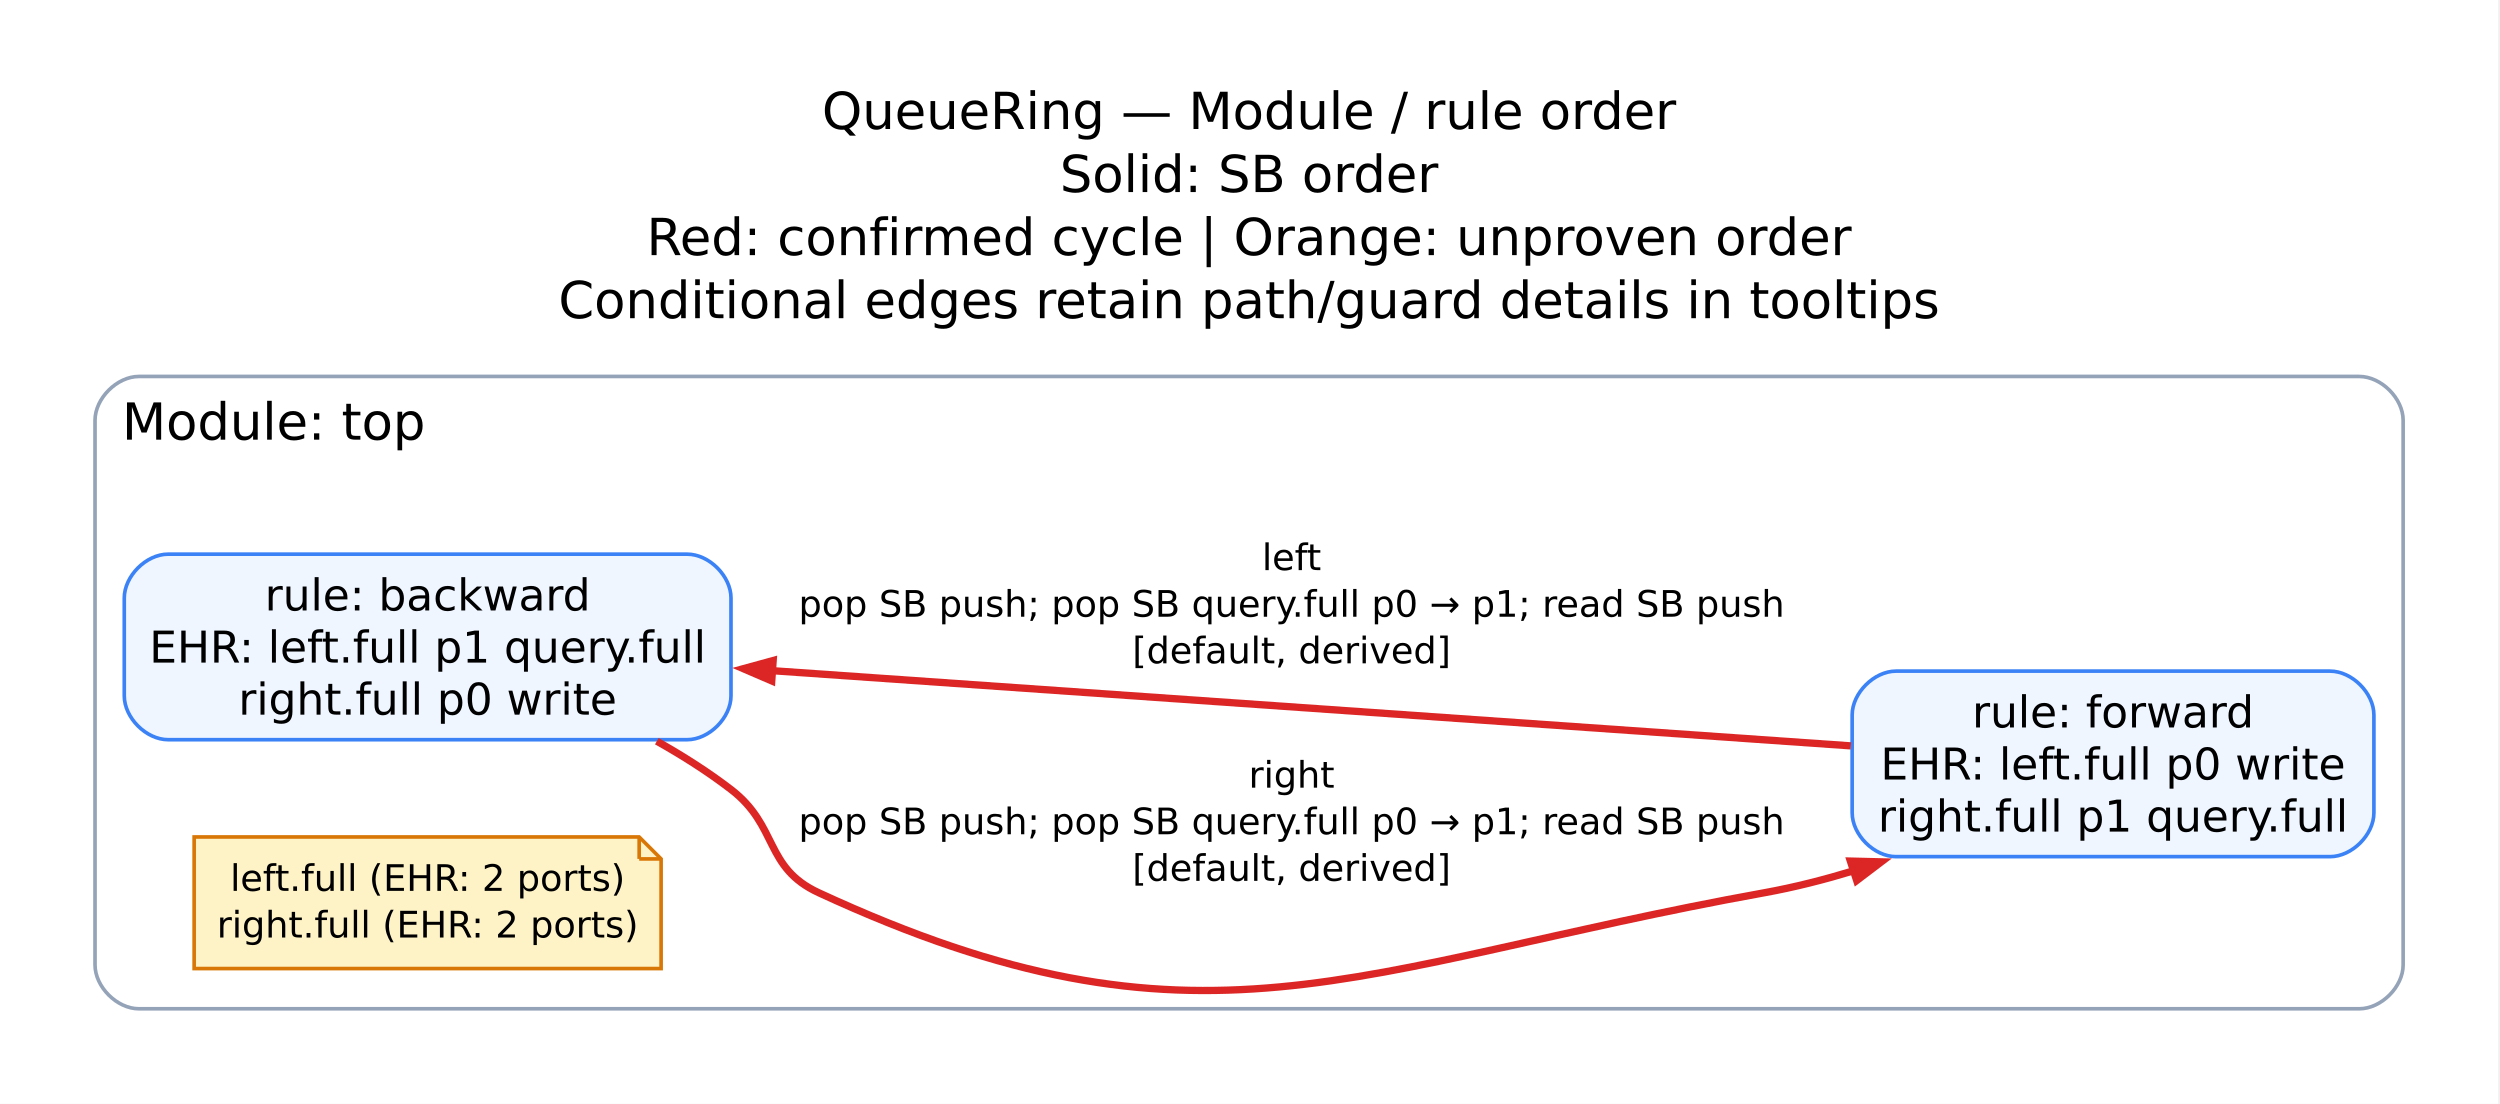
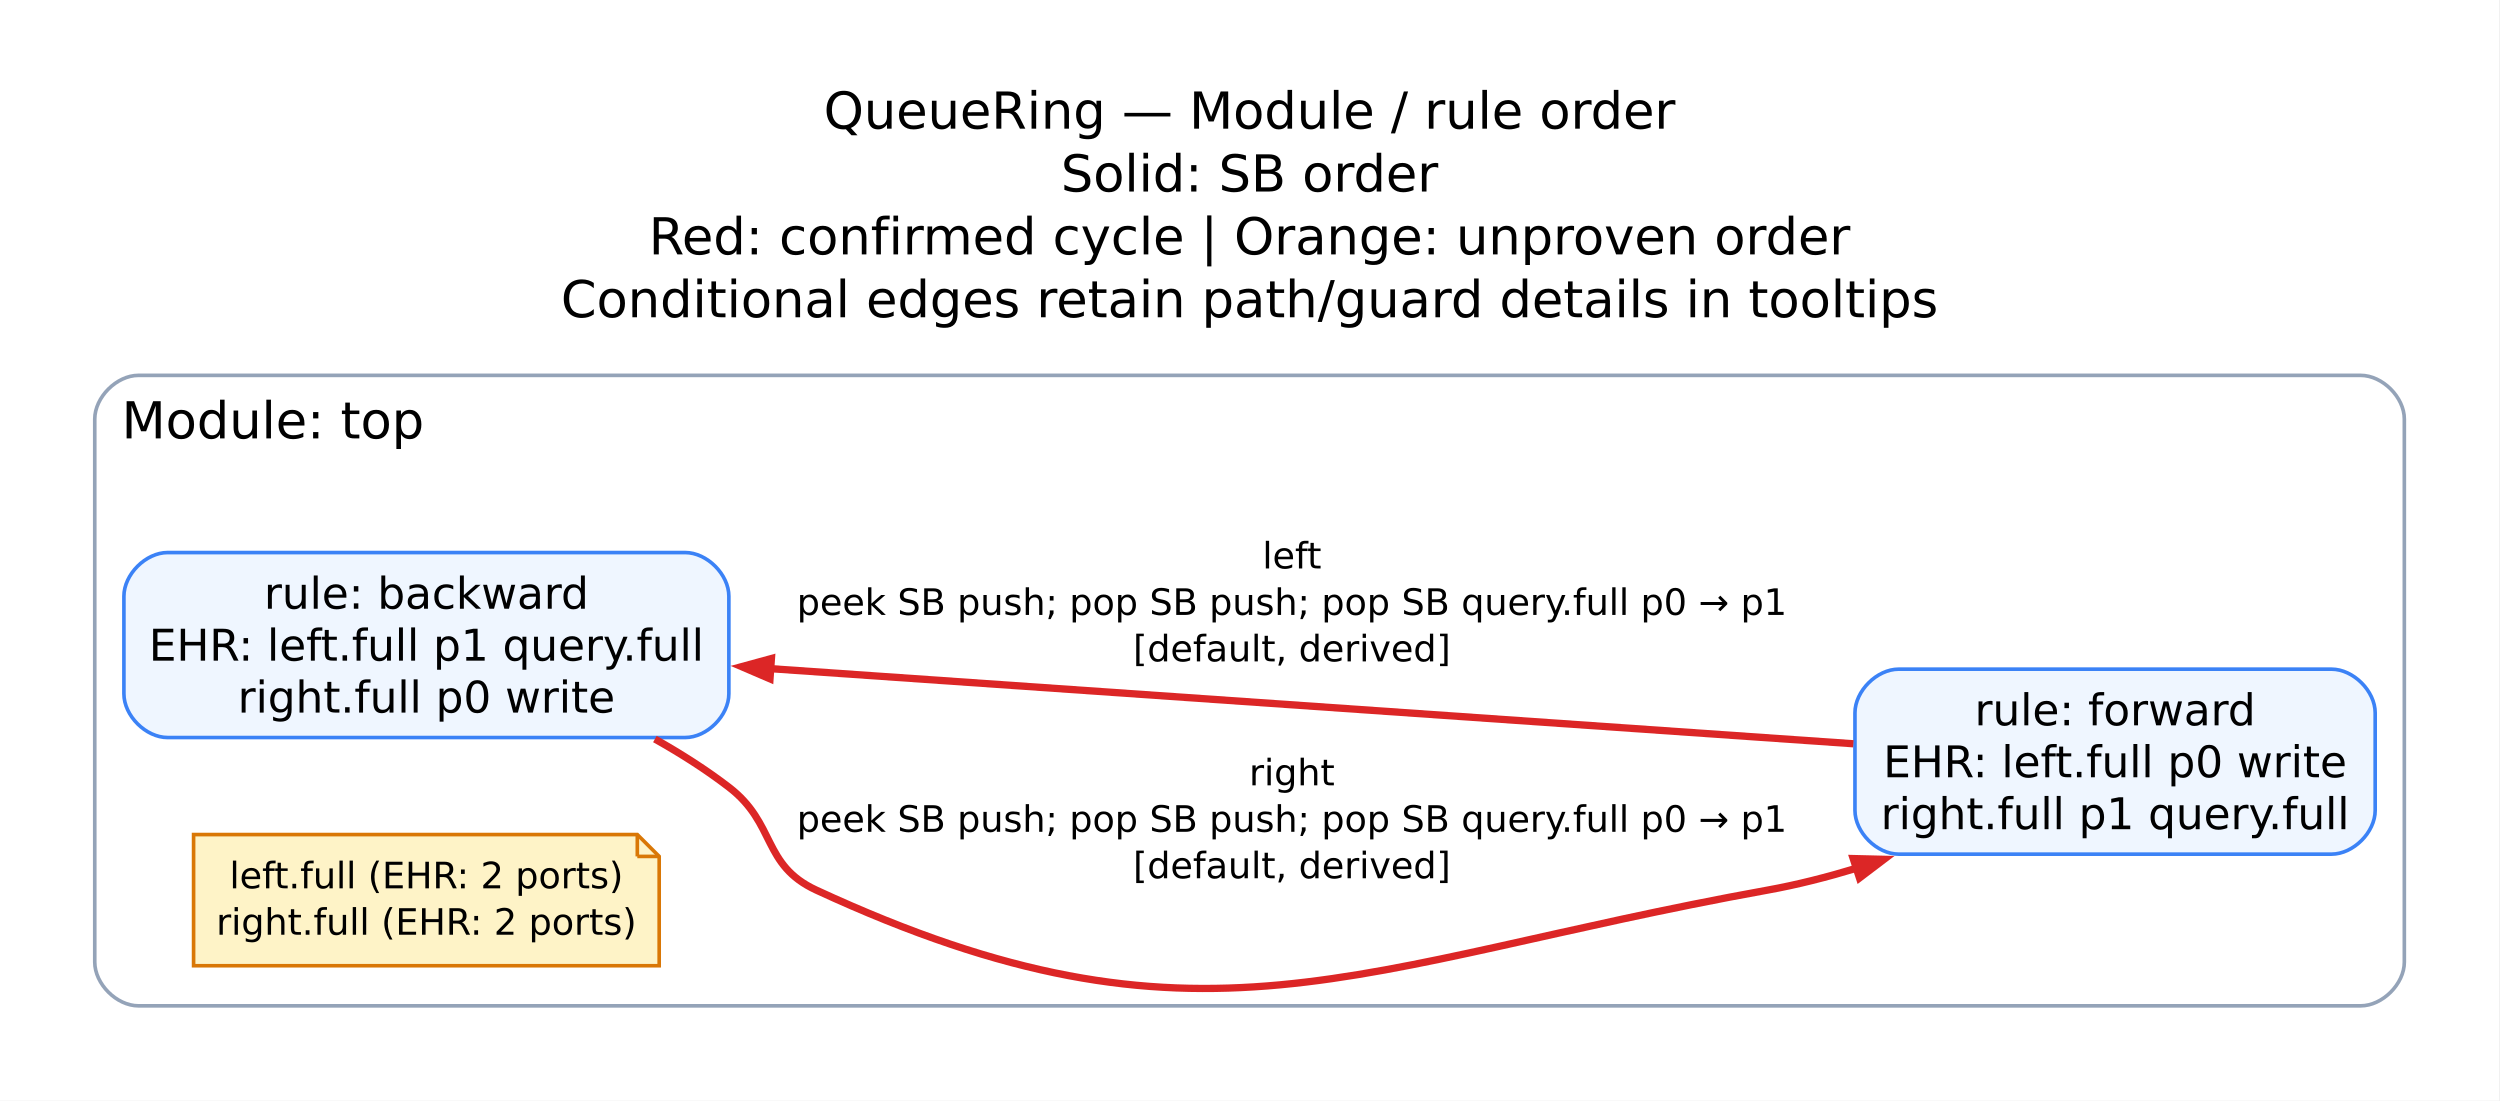
- <svg xmlns="http://www.w3.org/2000/svg" xmlns:xlink="http://www.w3.org/1999/xlink" width="684pt" height="302pt" viewBox="0.00 0.00 684.00 302.00">
+ <svg xmlns="http://www.w3.org/2000/svg" xmlns:xlink="http://www.w3.org/1999/xlink" width="686pt" height="302pt" viewBox="0.00 0.00 686.00 302.00">
  <g id="graph0" class="graph" transform="scale(1 1) rotate(0) translate(18 284)">
-     <polygon fill="white" stroke="none" points="-18,18 -18,-284 665.5,-284 665.5,18 -18,18" />
-     <text xml:space="preserve" text-anchor="middle" x="323.75" y="-248.7" font-family="DejaVu Sans" font-size="14.00">QueueRing — Module / rule order</text>
-     <text xml:space="preserve" text-anchor="middle" x="323.75" y="-231.45" font-family="DejaVu Sans" font-size="14.00">Solid: SB order</text>
-     <text xml:space="preserve" text-anchor="middle" x="323.75" y="-214.2" font-family="DejaVu Sans" font-size="14.00">Red: confirmed cycle | Orange: unproven order</text>
-     <text xml:space="preserve" text-anchor="middle" x="323.75" y="-196.95" font-family="DejaVu Sans" font-size="14.00">Conditional edges retain path/guard details in tooltips</text>
+     <polygon fill="white" stroke="none" points="-18,18 -18,-284 667.75,-284 667.75,18 -18,18" />
+     <text xml:space="preserve" text-anchor="middle" x="324.88" y="-248.7" font-family="DejaVu Sans" font-size="14.00">QueueRing — Module / rule order</text>
+     <text xml:space="preserve" text-anchor="middle" x="324.88" y="-231.45" font-family="DejaVu Sans" font-size="14.00">Solid: SB order</text>
+     <text xml:space="preserve" text-anchor="middle" x="324.88" y="-214.2" font-family="DejaVu Sans" font-size="14.00">Red: confirmed cycle | Orange: unproven order</text>
+     <text xml:space="preserve" text-anchor="middle" x="324.88" y="-196.95" font-family="DejaVu Sans" font-size="14.00">Conditional edges retain path/guard details in tooltips</text>
    <g id="clust1" class="cluster">
-       <path fill="white" stroke="#94a3b8" d="M20,-8C20,-8 627.5,-8 627.5,-8 633.5,-8 639.5,-14 639.5,-20 639.5,-20 639.5,-169 639.5,-169 639.5,-175 633.5,-181 627.5,-181 627.5,-181 20,-181 20,-181 14,-181 8,-175 8,-169 8,-169 8,-20 8,-20 8,-14 14,-8 20,-8" />
+       <path fill="white" stroke="#94a3b8" d="M20,-8C20,-8 629.75,-8 629.75,-8 635.75,-8 641.75,-14 641.75,-20 641.75,-20 641.75,-169 641.75,-169 641.75,-175 635.75,-181 629.75,-181 629.75,-181 20,-181 20,-181 14,-181 8,-175 8,-169 8,-169 8,-20 8,-20 8,-14 14,-8 20,-8" />
      <text xml:space="preserve" text-anchor="middle" x="56.88" y="-163.7" font-family="DejaVu Sans" font-size="14.00">Module: top</text>
    </g>
    <g id="node1" class="node">
      <g id="a_node1">
        <a xlink:title="[{&quot;resource&quot;: &quot;left&quot;, &quot;aspect&quot;: &quot;full&quot;, &quot;port_count&quot;: 2, &quot;bindings&quot;: [{&quot;method&quot;: &quot;Queue:pop&quot;, &quot;port&quot;: 0}, {&quot;method&quot;: &quot;Queue:query.full&quot;, &quot;port&quot;: 1}], &quot;semantics&quot;: &quot;last_effective_prior_port&quot;, &quot;fallback&quot;: &quot;old&quot;, &quot;same_port&quot;: &quot;invisible&quot;, &quot;commit&quot;: &quot;queue.effects&quot;}, {&quot;resource&quot;: &quot;right&quot;, &quot;aspect&quot;: &quot;full&quot;, &quot;port_count&quot;: 2, &quot;bindings&quot;: [{&quot;method&quot;: &quot;Queue:pop&quot;, &quot;port&quot;: 0}, {&quot;method&quot;: &quot;Queue:query.full&quot;, &quot;port&quot;: 1}], &quot;semantics&quot;: &quot;last_effective_prior_port&quot;, &quot;fallback&quot;: &quot;old&quot;, &quot;same_port&quot;: &quot;invisible&quot;, &quot;commit&quot;: &quot;queue.effects&quot;}]">
          <polygon fill="#fef3c7" stroke="#d97706" points="156.88,-55 35.12,-55 35.12,-19 162.88,-19 162.88,-49 156.88,-55" />
          <polyline fill="none" stroke="#d97706" points="156.88,-55 156.88,-49" />
          <polyline fill="none" stroke="#d97706" points="162.88,-49 156.88,-49" />
          <text xml:space="preserve" text-anchor="middle" x="99" y="-40.25" font-family="DejaVu Sans" font-size="10.00">left.full (EHR: 2 ports)</text>
          <text xml:space="preserve" text-anchor="middle" x="99" y="-27.5" font-family="DejaVu Sans" font-size="10.00">right.full (EHR: 2 ports)</text>
        </a>
      </g>
    </g>
    <g id="node2" class="node">
      <g id="a_node2">
        <a xlink:title="top.backward">
          <path fill="#eff6ff" stroke="#3b82f6" d="M170,-132.38C170,-132.38 28,-132.38 28,-132.38 22,-132.38 16,-126.38 16,-120.38 16,-120.38 16,-93.62 16,-93.62 16,-87.62 22,-81.62 28,-81.62 28,-81.62 170,-81.62 170,-81.62 176,-81.62 182,-87.62 182,-93.62 182,-93.62 182,-120.38 182,-120.38 182,-126.38 176,-132.38 170,-132.38" />
          <text xml:space="preserve" text-anchor="middle" x="99" y="-116.97" font-family="DejaVu Sans" font-size="12.00">rule: backward</text>
          <text xml:space="preserve" text-anchor="middle" x="99" y="-102.72" font-family="DejaVu Sans" font-size="12.00">EHR: left.full p1 query.full</text>
          <text xml:space="preserve" text-anchor="middle" x="99" y="-88.47" font-family="DejaVu Sans" font-size="12.00">right.full p0 write</text>
        </a>
      </g>
    </g>
    <g id="node3" class="node">
      <g id="a_node3">
        <a xlink:title="top.forward">
-           <path fill="#eff6ff" stroke="#3b82f6" d="M619.5,-100.38C619.5,-100.38 500.75,-100.38 500.75,-100.38 494.75,-100.38 488.75,-94.38 488.75,-88.38 488.75,-88.38 488.75,-61.62 488.75,-61.62 488.75,-55.62 494.75,-49.62 500.75,-49.62 500.75,-49.62 619.5,-49.62 619.5,-49.62 625.5,-49.62 631.5,-55.62 631.5,-61.62 631.5,-61.62 631.5,-88.38 631.5,-88.38 631.5,-94.38 625.5,-100.38 619.5,-100.38" />
-           <text xml:space="preserve" text-anchor="middle" x="560.12" y="-84.97" font-family="DejaVu Sans" font-size="12.00">rule: forward</text>
-           <text xml:space="preserve" text-anchor="middle" x="560.12" y="-70.72" font-family="DejaVu Sans" font-size="12.00">EHR: left.full p0 write</text>
-           <text xml:space="preserve" text-anchor="middle" x="560.12" y="-56.48" font-family="DejaVu Sans" font-size="12.00">right.full p1 query.full</text>
+           <path fill="#eff6ff" stroke="#3b82f6" d="M621.75,-100.38C621.75,-100.38 503,-100.38 503,-100.38 497,-100.38 491,-94.38 491,-88.38 491,-88.38 491,-61.62 491,-61.62 491,-55.62 497,-49.62 503,-49.62 503,-49.62 621.75,-49.62 621.75,-49.62 627.75,-49.62 633.75,-55.62 633.75,-61.62 633.75,-61.62 633.75,-88.38 633.75,-88.38 633.75,-94.38 627.75,-100.38 621.75,-100.38" />
+           <text xml:space="preserve" text-anchor="middle" x="562.38" y="-84.97" font-family="DejaVu Sans" font-size="12.00">rule: forward</text>
+           <text xml:space="preserve" text-anchor="middle" x="562.38" y="-70.72" font-family="DejaVu Sans" font-size="12.00">EHR: left.full p0 write</text>
+           <text xml:space="preserve" text-anchor="middle" x="562.38" y="-56.48" font-family="DejaVu Sans" font-size="12.00">right.full p1 query.full</text>
        </a>
      </g>
    </g>
    <g id="edge1" class="edge">
      <g id="a_edge1">
-         <a xlink:title="[{&quot;source&quot;: &quot;top.backward&quot;, &quot;target&quot;: &quot;top.forward&quot;, &quot;kind&quot;: &quot;method.order&quot;, &quot;resource&quot;: &quot;right&quot;, &quot;condition&quot;: true, &quot;operations&quot;: [&quot;write&quot;, &quot;query.full&quot;], &quot;locations&quot;: [{&quot;column&quot;: 16, &quot;file&quot;: &quot;/home/lc/tmp/pycircuit/examples/dependency_cycles.py&quot;, &quot;line&quot;: 54}, {&quot;column&quot;: 9, &quot;file&quot;: &quot;/home/lc/tmp/pycircuit/examples/dependency_cycles.py&quot;, &quot;line&quot;: 50}], &quot;via&quot;: null, &quot;source_access&quot;: &quot;0658e86c4673261a&quot;, &quot;target_access&quot;: &quot;67a4fc0351821fcd&quot;, &quot;relation&quot;: &quot;SB&quot;, &quot;contract&quot;: &quot;Queue&quot;, &quot;interfaces&quot;: [&quot;pop&quot;, &quot;query.full&quot;], &quot;provenance&quot;: [{&quot;before&quot;: &quot;Queue:pop&quot;, &quot;after&quot;: &quot;Queue:query.full&quot;, &quot;relation&quot;: &quot;SB&quot;, &quot;source&quot;: &quot;derived&quot;, &quot;origin&quot;: &quot;EHR prior-port visibility&quot;, &quot;ports&quot;: [0, 1], &quot;provenance&quot;: [{&quot;before&quot;: &quot;pop&quot;, &quot;after&quot;: &quot;query.full&quot;, &quot;relation&quot;: &quot;SB&quot;, &quot;source&quot;: &quot;derived&quot;, &quot;origin&quot;: &quot;EHR full prior-port visibility&quot;}]}]}, {&quot;source&quot;: &quot;top.backward&quot;, &quot;target&quot;: &quot;top.forward&quot;, &quot;kind&quot;: &quot;method.order&quot;, &quot;resource&quot;: &quot;right&quot;, &quot;condition&quot;: true, &quot;operations&quot;: [&quot;pop&quot;, &quot;push&quot;], &quot;locations&quot;: [{&quot;column&quot;: 16, &quot;file&quot;: &quot;/home/lc/tmp/pycircuit/examples/dependency_cycles.py&quot;, &quot;line&quot;: 54}, {&quot;column&quot;: 9, &quot;file&quot;: &quot;/home/lc/tmp/pycircuit/examples/dependency_cycles.py&quot;, &quot;line&quot;: 50}], &quot;via&quot;: null, &quot;source_access&quot;: &quot;080afd95649f4220&quot;, &quot;target_access&quot;: &quot;a8faf7769b4029ce&quot;, &quot;relation&quot;: &quot;SB&quot;, &quot;contract&quot;: &quot;Queue&quot;, &quot;interfaces&quot;: [&quot;pop&quot;, &quot;push&quot;], &quot;provenance&quot;: [{&quot;before&quot;: &quot;pop&quot;, &quot;after&quot;: &quot;query.full&quot;, &quot;relation&quot;: &quot;SB&quot;, &quot;source&quot;: &quot;derived&quot;, &quot;origin&quot;: &quot;EHR full prior-port visibility&quot;}, {&quot;before&quot;: &quot;query.full&quot;, &quot;after&quot;: &quot;push&quot;, &quot;relation&quot;: &quot;SB&quot;, &quot;source&quot;: &quot;derived&quot;, &quot;origin&quot;: &quot;push guard calls query.full&quot;}]}, {&quot;source&quot;: &quot;top.backward&quot;, &quot;target&quot;: &quot;top.forward&quot;, &quot;kind&quot;: &quot;method.order&quot;, &quot;resource&quot;: &quot;right&quot;, &quot;condition&quot;: true, &quot;operations&quot;: [&quot;read&quot;, &quot;push&quot;], &quot;locations&quot;: [{&quot;column&quot;: 16, &quot;file&quot;: &quot;/home/lc/tmp/pycircuit/examples/dependency_cycles.py&quot;, &quot;line&quot;: 54}, {&quot;column&quot;: 9, &quot;file&quot;: &quot;/home/lc/tmp/pycircuit/examples/dependency_cycles.py&quot;, &quot;line&quot;: 50}], &quot;via&quot;: null, &quot;source_access&quot;: &quot;8c012a2a1c5773eb&quot;, &quot;target_access&quot;: &quot;a8faf7769b4029ce&quot;, &quot;relation&quot;: &quot;SB&quot;, &quot;contract&quot;: &quot;Queue&quot;, &quot;interfaces&quot;: [&quot;read&quot;, &quot;push&quot;], &quot;provenance&quot;: [{&quot;after&quot;: &quot;revise&quot;, &quot;before&quot;: &quot;read&quot;, &quot;origin&quot;: &quot;Pipeline FIFO&quot;, &quot;relation&quot;: &quot;SB&quot;, &quot;source&quot;: &quot;default&quot;}, {&quot;after&quot;: &quot;pop&quot;, &quot;before&quot;: &quot;revise&quot;, &quot;origin&quot;: &quot;Pipeline FIFO&quot;, &quot;relation&quot;: &quot;SB&quot;, &quot;source&quot;: &quot;default&quot;}, {&quot;before&quot;: &quot;pop&quot;, &quot;after&quot;: &quot;query.full&quot;, &quot;relation&quot;: &quot;SB&quot;, &quot;source&quot;: &quot;derived&quot;, &quot;origin&quot;: &quot;EHR full prior-port visibility&quot;}, {&quot;before&quot;: &quot;query.full&quot;, &quot;after&quot;: &quot;push&quot;, &quot;relation&quot;: &quot;SB&quot;, &quot;source&quot;: &quot;derived&quot;, &quot;origin&quot;: &quot;push guard calls query.full&quot;}]}]">
-           <path fill="none" stroke="#dc2626" stroke-width="2" d="M161.7,-81.21C168.81,-77.22 175.75,-72.8 182,-68 195.06,-57.96 191.05,-46.67 206,-39.75 310.37,8.53 351.58,-19.31 464.75,-39.75 472.86,-41.21 481.18,-43.33 489.36,-45.82" />
-           <polygon fill="#dc2626" stroke="#dc2626" stroke-width="2" points="488.26,-48.41 496.74,-48.2 489.99,-43.08 488.26,-48.41" />
+         <a xlink:title="[{&quot;source&quot;: &quot;top.backward&quot;, &quot;target&quot;: &quot;top.forward&quot;, &quot;kind&quot;: &quot;method.order&quot;, &quot;resource&quot;: &quot;right&quot;, &quot;condition&quot;: true, &quot;operations&quot;: [&quot;pop&quot;, &quot;push&quot;], &quot;locations&quot;: [{&quot;column&quot;: 16, &quot;file&quot;: &quot;/home/lc/tmp/pycircuit/examples/dependency_cycles.py&quot;, &quot;line&quot;: 54}, {&quot;column&quot;: 9, &quot;file&quot;: &quot;/home/lc/tmp/pycircuit/examples/dependency_cycles.py&quot;, &quot;line&quot;: 50}], &quot;via&quot;: null, &quot;source_access&quot;: &quot;1b1d14f7dff177fb&quot;, &quot;target_access&quot;: &quot;20338af1cc724f72&quot;, &quot;relation&quot;: &quot;SB&quot;, &quot;contract&quot;: &quot;Queue&quot;, &quot;interfaces&quot;: [&quot;pop&quot;, &quot;push&quot;], &quot;provenance&quot;: [{&quot;before&quot;: &quot;pop&quot;, &quot;after&quot;: &quot;query.full&quot;, &quot;relation&quot;: &quot;SB&quot;, &quot;source&quot;: &quot;derived&quot;, &quot;origin&quot;: &quot;EHR full prior-port visibility&quot;}, {&quot;before&quot;: &quot;query.full&quot;, &quot;after&quot;: &quot;push&quot;, &quot;relation&quot;: &quot;SB&quot;, &quot;source&quot;: &quot;derived&quot;, &quot;origin&quot;: &quot;push guard calls query.full&quot;}]}, {&quot;source&quot;: &quot;top.backward&quot;, &quot;target&quot;: &quot;top.forward&quot;, &quot;kind&quot;: &quot;method.order&quot;, &quot;resource&quot;: &quot;right&quot;, &quot;condition&quot;: true, &quot;operations&quot;: [&quot;write&quot;, &quot;query.full&quot;], &quot;locations&quot;: [{&quot;column&quot;: 16, &quot;file&quot;: &quot;/home/lc/tmp/pycircuit/examples/dependency_cycles.py&quot;, &quot;line&quot;: 54}, {&quot;column&quot;: 9, &quot;file&quot;: &quot;/home/lc/tmp/pycircuit/examples/dependency_cycles.py&quot;, &quot;line&quot;: 50}], &quot;via&quot;: null, &quot;source_access&quot;: &quot;a34d44194f0d2836&quot;, &quot;target_access&quot;: &quot;27021c3508486be4&quot;, &quot;relation&quot;: &quot;SB&quot;, &quot;contract&quot;: &quot;Queue&quot;, &quot;interfaces&quot;: [&quot;pop&quot;, &quot;query.full&quot;], &quot;provenance&quot;: [{&quot;before&quot;: &quot;Queue:pop&quot;, &quot;after&quot;: &quot;Queue:query.full&quot;, &quot;relation&quot;: &quot;SB&quot;, &quot;source&quot;: &quot;derived&quot;, &quot;origin&quot;: &quot;EHR prior-port visibility&quot;, &quot;ports&quot;: [0, 1], &quot;provenance&quot;: [{&quot;before&quot;: &quot;pop&quot;, &quot;after&quot;: &quot;query.full&quot;, &quot;relation&quot;: &quot;SB&quot;, &quot;source&quot;: &quot;derived&quot;, &quot;origin&quot;: &quot;EHR full prior-port visibility&quot;}]}]}, {&quot;source&quot;: &quot;top.backward&quot;, &quot;target&quot;: &quot;top.forward&quot;, &quot;kind&quot;: &quot;method.order&quot;, &quot;resource&quot;: &quot;right&quot;, &quot;condition&quot;: true, &quot;operations&quot;: [&quot;read&quot;, &quot;push&quot;], &quot;locations&quot;: [{&quot;column&quot;: 16, &quot;file&quot;: &quot;/home/lc/tmp/pycircuit/examples/dependency_cycles.py&quot;, &quot;line&quot;: 54}, {&quot;column&quot;: 9, &quot;file&quot;: &quot;/home/lc/tmp/pycircuit/examples/dependency_cycles.py&quot;, &quot;line&quot;: 50}], &quot;via&quot;: null, &quot;source_access&quot;: &quot;ab27ec007a2a04c3&quot;, &quot;target_access&quot;: &quot;20338af1cc724f72&quot;, &quot;relation&quot;: &quot;SB&quot;, &quot;contract&quot;: &quot;Queue&quot;, &quot;interfaces&quot;: [&quot;peek&quot;, &quot;push&quot;], &quot;provenance&quot;: [{&quot;after&quot;: &quot;pop&quot;, &quot;before&quot;: &quot;peek&quot;, &quot;origin&quot;: &quot;Pipeline FIFO&quot;, &quot;relation&quot;: &quot;SB&quot;, &quot;source&quot;: &quot;default&quot;}, {&quot;before&quot;: &quot;pop&quot;, &quot;after&quot;: &quot;query.full&quot;, &quot;relation&quot;: &quot;SB&quot;, &quot;source&quot;: &quot;derived&quot;, &quot;origin&quot;: &quot;EHR full prior-port visibility&quot;}, {&quot;before&quot;: &quot;query.full&quot;, &quot;after&quot;: &quot;push&quot;, &quot;relation&quot;: &quot;SB&quot;, &quot;source&quot;: &quot;derived&quot;, &quot;origin&quot;: &quot;push guard calls query.full&quot;}]}]">
+           <path fill="none" stroke="#dc2626" stroke-width="2" d="M161.7,-81.21C168.81,-77.22 175.75,-72.8 182,-68 195.06,-57.96 191.05,-46.67 206,-39.75 311.28,8.95 352.85,-19.13 467,-39.75 475.11,-41.21 483.43,-43.33 491.61,-45.82" />
+           <polygon fill="#dc2626" stroke="#dc2626" stroke-width="2" points="490.51,-48.41 498.99,-48.2 492.24,-43.08 490.51,-48.41" />
        </a>
      </g>
-       <text xml:space="preserve" text-anchor="middle" x="335.38" y="-68.5" font-family="DejaVu Sans" font-size="10.00">right</text>
-       <text xml:space="preserve" text-anchor="middle" x="335.38" y="-55.75" font-family="DejaVu Sans" font-size="10.00">pop SB push; pop SB query.full p0 → p1; read SB push</text>
-       <text xml:space="preserve" text-anchor="middle" x="335.38" y="-43" font-family="DejaVu Sans" font-size="10.00">[default, derived]</text>
+       <text xml:space="preserve" text-anchor="middle" x="336.5" y="-68.5" font-family="DejaVu Sans" font-size="10.00">right</text>
+       <text xml:space="preserve" text-anchor="middle" x="336.5" y="-55.75" font-family="DejaVu Sans" font-size="10.00">peek SB push; pop SB push; pop SB query.full p0 → p1</text>
+       <text xml:space="preserve" text-anchor="middle" x="336.5" y="-43" font-family="DejaVu Sans" font-size="10.00">[default, derived]</text>
    </g>
    <g id="edge2" class="edge">
      <g id="a_edge2">
-         <a xlink:title="[{&quot;source&quot;: &quot;top.forward&quot;, &quot;target&quot;: &quot;top.backward&quot;, &quot;kind&quot;: &quot;method.order&quot;, &quot;resource&quot;: &quot;left&quot;, &quot;condition&quot;: true, &quot;operations&quot;: [&quot;read&quot;, &quot;push&quot;], &quot;locations&quot;: [{&quot;column&quot;: 16, &quot;file&quot;: &quot;/home/lc/tmp/pycircuit/examples/dependency_cycles.py&quot;, &quot;line&quot;: 50}, {&quot;column&quot;: 9, &quot;file&quot;: &quot;/home/lc/tmp/pycircuit/examples/dependency_cycles.py&quot;, &quot;line&quot;: 54}], &quot;via&quot;: null, &quot;source_access&quot;: &quot;492f8b9a5cef545c&quot;, &quot;target_access&quot;: &quot;6420228f6aff3d51&quot;, &quot;relation&quot;: &quot;SB&quot;, &quot;contract&quot;: &quot;Queue&quot;, &quot;interfaces&quot;: [&quot;read&quot;, &quot;push&quot;], &quot;provenance&quot;: [{&quot;after&quot;: &quot;revise&quot;, &quot;before&quot;: &quot;read&quot;, &quot;origin&quot;: &quot;Pipeline FIFO&quot;, &quot;relation&quot;: &quot;SB&quot;, &quot;source&quot;: &quot;default&quot;}, {&quot;after&quot;: &quot;pop&quot;, &quot;before&quot;: &quot;revise&quot;, &quot;origin&quot;: &quot;Pipeline FIFO&quot;, &quot;relation&quot;: &quot;SB&quot;, &quot;source&quot;: &quot;default&quot;}, {&quot;before&quot;: &quot;pop&quot;, &quot;after&quot;: &quot;query.full&quot;, &quot;relation&quot;: &quot;SB&quot;, &quot;source&quot;: &quot;derived&quot;, &quot;origin&quot;: &quot;EHR full prior-port visibility&quot;}, {&quot;before&quot;: &quot;query.full&quot;, &quot;after&quot;: &quot;push&quot;, &quot;relation&quot;: &quot;SB&quot;, &quot;source&quot;: &quot;derived&quot;, &quot;origin&quot;: &quot;push guard calls query.full&quot;}]}, {&quot;source&quot;: &quot;top.forward&quot;, &quot;target&quot;: &quot;top.backward&quot;, &quot;kind&quot;: &quot;method.order&quot;, &quot;resource&quot;: &quot;left&quot;, &quot;condition&quot;: true, &quot;operations&quot;: [&quot;pop&quot;, &quot;push&quot;], &quot;locations&quot;: [{&quot;column&quot;: 16, &quot;file&quot;: &quot;/home/lc/tmp/pycircuit/examples/dependency_cycles.py&quot;, &quot;line&quot;: 50}, {&quot;column&quot;: 9, &quot;file&quot;: &quot;/home/lc/tmp/pycircuit/examples/dependency_cycles.py&quot;, &quot;line&quot;: 54}], &quot;via&quot;: null, &quot;source_access&quot;: &quot;58b56eec82e82596&quot;, &quot;target_access&quot;: &quot;6420228f6aff3d51&quot;, &quot;relation&quot;: &quot;SB&quot;, &quot;contract&quot;: &quot;Queue&quot;, &quot;interfaces&quot;: [&quot;pop&quot;, &quot;push&quot;], &quot;provenance&quot;: [{&quot;before&quot;: &quot;pop&quot;, &quot;after&quot;: &quot;query.full&quot;, &quot;relation&quot;: &quot;SB&quot;, &quot;source&quot;: &quot;derived&quot;, &quot;origin&quot;: &quot;EHR full prior-port visibility&quot;}, {&quot;before&quot;: &quot;query.full&quot;, &quot;after&quot;: &quot;push&quot;, &quot;relation&quot;: &quot;SB&quot;, &quot;source&quot;: &quot;derived&quot;, &quot;origin&quot;: &quot;push guard calls query.full&quot;}]}, {&quot;source&quot;: &quot;top.forward&quot;, &quot;target&quot;: &quot;top.backward&quot;, &quot;kind&quot;: &quot;method.order&quot;, &quot;resource&quot;: &quot;left&quot;, &quot;condition&quot;: true, &quot;operations&quot;: [&quot;write&quot;, &quot;query.full&quot;], &quot;locations&quot;: [{&quot;column&quot;: 16, &quot;file&quot;: &quot;/home/lc/tmp/pycircuit/examples/dependency_cycles.py&quot;, &quot;line&quot;: 50}, {&quot;column&quot;: 9, &quot;file&quot;: &quot;/home/lc/tmp/pycircuit/examples/dependency_cycles.py&quot;, &quot;line&quot;: 54}], &quot;via&quot;: null, &quot;source_access&quot;: &quot;b706e0be1a0e0dca&quot;, &quot;target_access&quot;: &quot;4f8dd3cfd2c3c336&quot;, &quot;relation&quot;: &quot;SB&quot;, &quot;contract&quot;: &quot;Queue&quot;, &quot;interfaces&quot;: [&quot;pop&quot;, &quot;query.full&quot;], &quot;provenance&quot;: [{&quot;before&quot;: &quot;Queue:pop&quot;, &quot;after&quot;: &quot;Queue:query.full&quot;, &quot;relation&quot;: &quot;SB&quot;, &quot;source&quot;: &quot;derived&quot;, &quot;origin&quot;: &quot;EHR prior-port visibility&quot;, &quot;ports&quot;: [0, 1], &quot;provenance&quot;: [{&quot;before&quot;: &quot;pop&quot;, &quot;after&quot;: &quot;query.full&quot;, &quot;relation&quot;: &quot;SB&quot;, &quot;source&quot;: &quot;derived&quot;, &quot;origin&quot;: &quot;EHR full prior-port visibility&quot;}]}]}]">
-           <path fill="none" stroke="#dc2626" stroke-width="2" d="M488.38,-79.93C409.22,-85.45 280.66,-94.41 193.32,-100.5" />
-           <polygon fill="#dc2626" stroke="#dc2626" stroke-width="2" points="193.15,-97.7 185.37,-101.05 193.54,-103.29 193.15,-97.7" />
+         <a xlink:title="[{&quot;source&quot;: &quot;top.forward&quot;, &quot;target&quot;: &quot;top.backward&quot;, &quot;kind&quot;: &quot;method.order&quot;, &quot;resource&quot;: &quot;left&quot;, &quot;condition&quot;: true, &quot;operations&quot;: [&quot;read&quot;, &quot;push&quot;], &quot;locations&quot;: [{&quot;column&quot;: 16, &quot;file&quot;: &quot;/home/lc/tmp/pycircuit/examples/dependency_cycles.py&quot;, &quot;line&quot;: 50}, {&quot;column&quot;: 9, &quot;file&quot;: &quot;/home/lc/tmp/pycircuit/examples/dependency_cycles.py&quot;, &quot;line&quot;: 54}], &quot;via&quot;: null, &quot;source_access&quot;: &quot;37a43fd60428998b&quot;, &quot;target_access&quot;: &quot;b36821769624a38e&quot;, &quot;relation&quot;: &quot;SB&quot;, &quot;contract&quot;: &quot;Queue&quot;, &quot;interfaces&quot;: [&quot;peek&quot;, &quot;push&quot;], &quot;provenance&quot;: [{&quot;after&quot;: &quot;pop&quot;, &quot;before&quot;: &quot;peek&quot;, &quot;origin&quot;: &quot;Pipeline FIFO&quot;, &quot;relation&quot;: &quot;SB&quot;, &quot;source&quot;: &quot;default&quot;}, {&quot;before&quot;: &quot;pop&quot;, &quot;after&quot;: &quot;query.full&quot;, &quot;relation&quot;: &quot;SB&quot;, &quot;source&quot;: &quot;derived&quot;, &quot;origin&quot;: &quot;EHR full prior-port visibility&quot;}, {&quot;before&quot;: &quot;query.full&quot;, &quot;after&quot;: &quot;push&quot;, &quot;relation&quot;: &quot;SB&quot;, &quot;source&quot;: &quot;derived&quot;, &quot;origin&quot;: &quot;push guard calls query.full&quot;}]}, {&quot;source&quot;: &quot;top.forward&quot;, &quot;target&quot;: &quot;top.backward&quot;, &quot;kind&quot;: &quot;method.order&quot;, &quot;resource&quot;: &quot;left&quot;, &quot;condition&quot;: true, &quot;operations&quot;: [&quot;write&quot;, &quot;query.full&quot;], &quot;locations&quot;: [{&quot;column&quot;: 16, &quot;file&quot;: &quot;/home/lc/tmp/pycircuit/examples/dependency_cycles.py&quot;, &quot;line&quot;: 50}, {&quot;column&quot;: 9, &quot;file&quot;: &quot;/home/lc/tmp/pycircuit/examples/dependency_cycles.py&quot;, &quot;line&quot;: 54}], &quot;via&quot;: null, &quot;source_access&quot;: &quot;64e1496d92c7eae3&quot;, &quot;target_access&quot;: &quot;790b2f202a9f34ec&quot;, &quot;relation&quot;: &quot;SB&quot;, &quot;contract&quot;: &quot;Queue&quot;, &quot;interfaces&quot;: [&quot;pop&quot;, &quot;query.full&quot;], &quot;provenance&quot;: [{&quot;before&quot;: &quot;Queue:pop&quot;, &quot;after&quot;: &quot;Queue:query.full&quot;, &quot;relation&quot;: &quot;SB&quot;, &quot;source&quot;: &quot;derived&quot;, &quot;origin&quot;: &quot;EHR prior-port visibility&quot;, &quot;ports&quot;: [0, 1], &quot;provenance&quot;: [{&quot;before&quot;: &quot;pop&quot;, &quot;after&quot;: &quot;query.full&quot;, &quot;relation&quot;: &quot;SB&quot;, &quot;source&quot;: &quot;derived&quot;, &quot;origin&quot;: &quot;EHR full prior-port visibility&quot;}]}]}, {&quot;source&quot;: &quot;top.forward&quot;, &quot;target&quot;: &quot;top.backward&quot;, &quot;kind&quot;: &quot;method.order&quot;, &quot;resource&quot;: &quot;left&quot;, &quot;condition&quot;: true, &quot;operations&quot;: [&quot;pop&quot;, &quot;push&quot;], &quot;locations&quot;: [{&quot;column&quot;: 16, &quot;file&quot;: &quot;/home/lc/tmp/pycircuit/examples/dependency_cycles.py&quot;, &quot;line&quot;: 50}, {&quot;column&quot;: 9, &quot;file&quot;: &quot;/home/lc/tmp/pycircuit/examples/dependency_cycles.py&quot;, &quot;line&quot;: 54}], &quot;via&quot;: null, &quot;source_access&quot;: &quot;87556d8fa6793b62&quot;, &quot;target_access&quot;: &quot;b36821769624a38e&quot;, &quot;relation&quot;: &quot;SB&quot;, &quot;contract&quot;: &quot;Queue&quot;, &quot;interfaces&quot;: [&quot;pop&quot;, &quot;push&quot;], &quot;provenance&quot;: [{&quot;before&quot;: &quot;pop&quot;, &quot;after&quot;: &quot;query.full&quot;, &quot;relation&quot;: &quot;SB&quot;, &quot;source&quot;: &quot;derived&quot;, &quot;origin&quot;: &quot;EHR full prior-port visibility&quot;}, {&quot;before&quot;: &quot;query.full&quot;, &quot;after&quot;: &quot;push&quot;, &quot;relation&quot;: &quot;SB&quot;, &quot;source&quot;: &quot;derived&quot;, &quot;origin&quot;: &quot;push guard calls query.full&quot;}]}]">
+           <path fill="none" stroke="#dc2626" stroke-width="2" d="M490.56,-79.91C410.88,-85.44 281.13,-94.44 193.26,-100.53" />
+           <polygon fill="#dc2626" stroke="#dc2626" stroke-width="2" points="193.29,-97.72 185.5,-101.07 193.68,-103.31 193.29,-97.72" />
        </a>
      </g>
-       <text xml:space="preserve" text-anchor="middle" x="335.38" y="-128.02" font-family="DejaVu Sans" font-size="10.00">left</text>
-       <text xml:space="preserve" text-anchor="middle" x="335.38" y="-115.27" font-family="DejaVu Sans" font-size="10.00">pop SB push; pop SB query.full p0 → p1; read SB push</text>
-       <text xml:space="preserve" text-anchor="middle" x="335.38" y="-102.52" font-family="DejaVu Sans" font-size="10.00">[default, derived]</text>
+       <text xml:space="preserve" text-anchor="middle" x="336.5" y="-128.02" font-family="DejaVu Sans" font-size="10.00">left</text>
+       <text xml:space="preserve" text-anchor="middle" x="336.5" y="-115.27" font-family="DejaVu Sans" font-size="10.00">peek SB push; pop SB push; pop SB query.full p0 → p1</text>
+       <text xml:space="preserve" text-anchor="middle" x="336.5" y="-102.52" font-family="DejaVu Sans" font-size="10.00">[default, derived]</text>
    </g>
  </g>
</svg>
